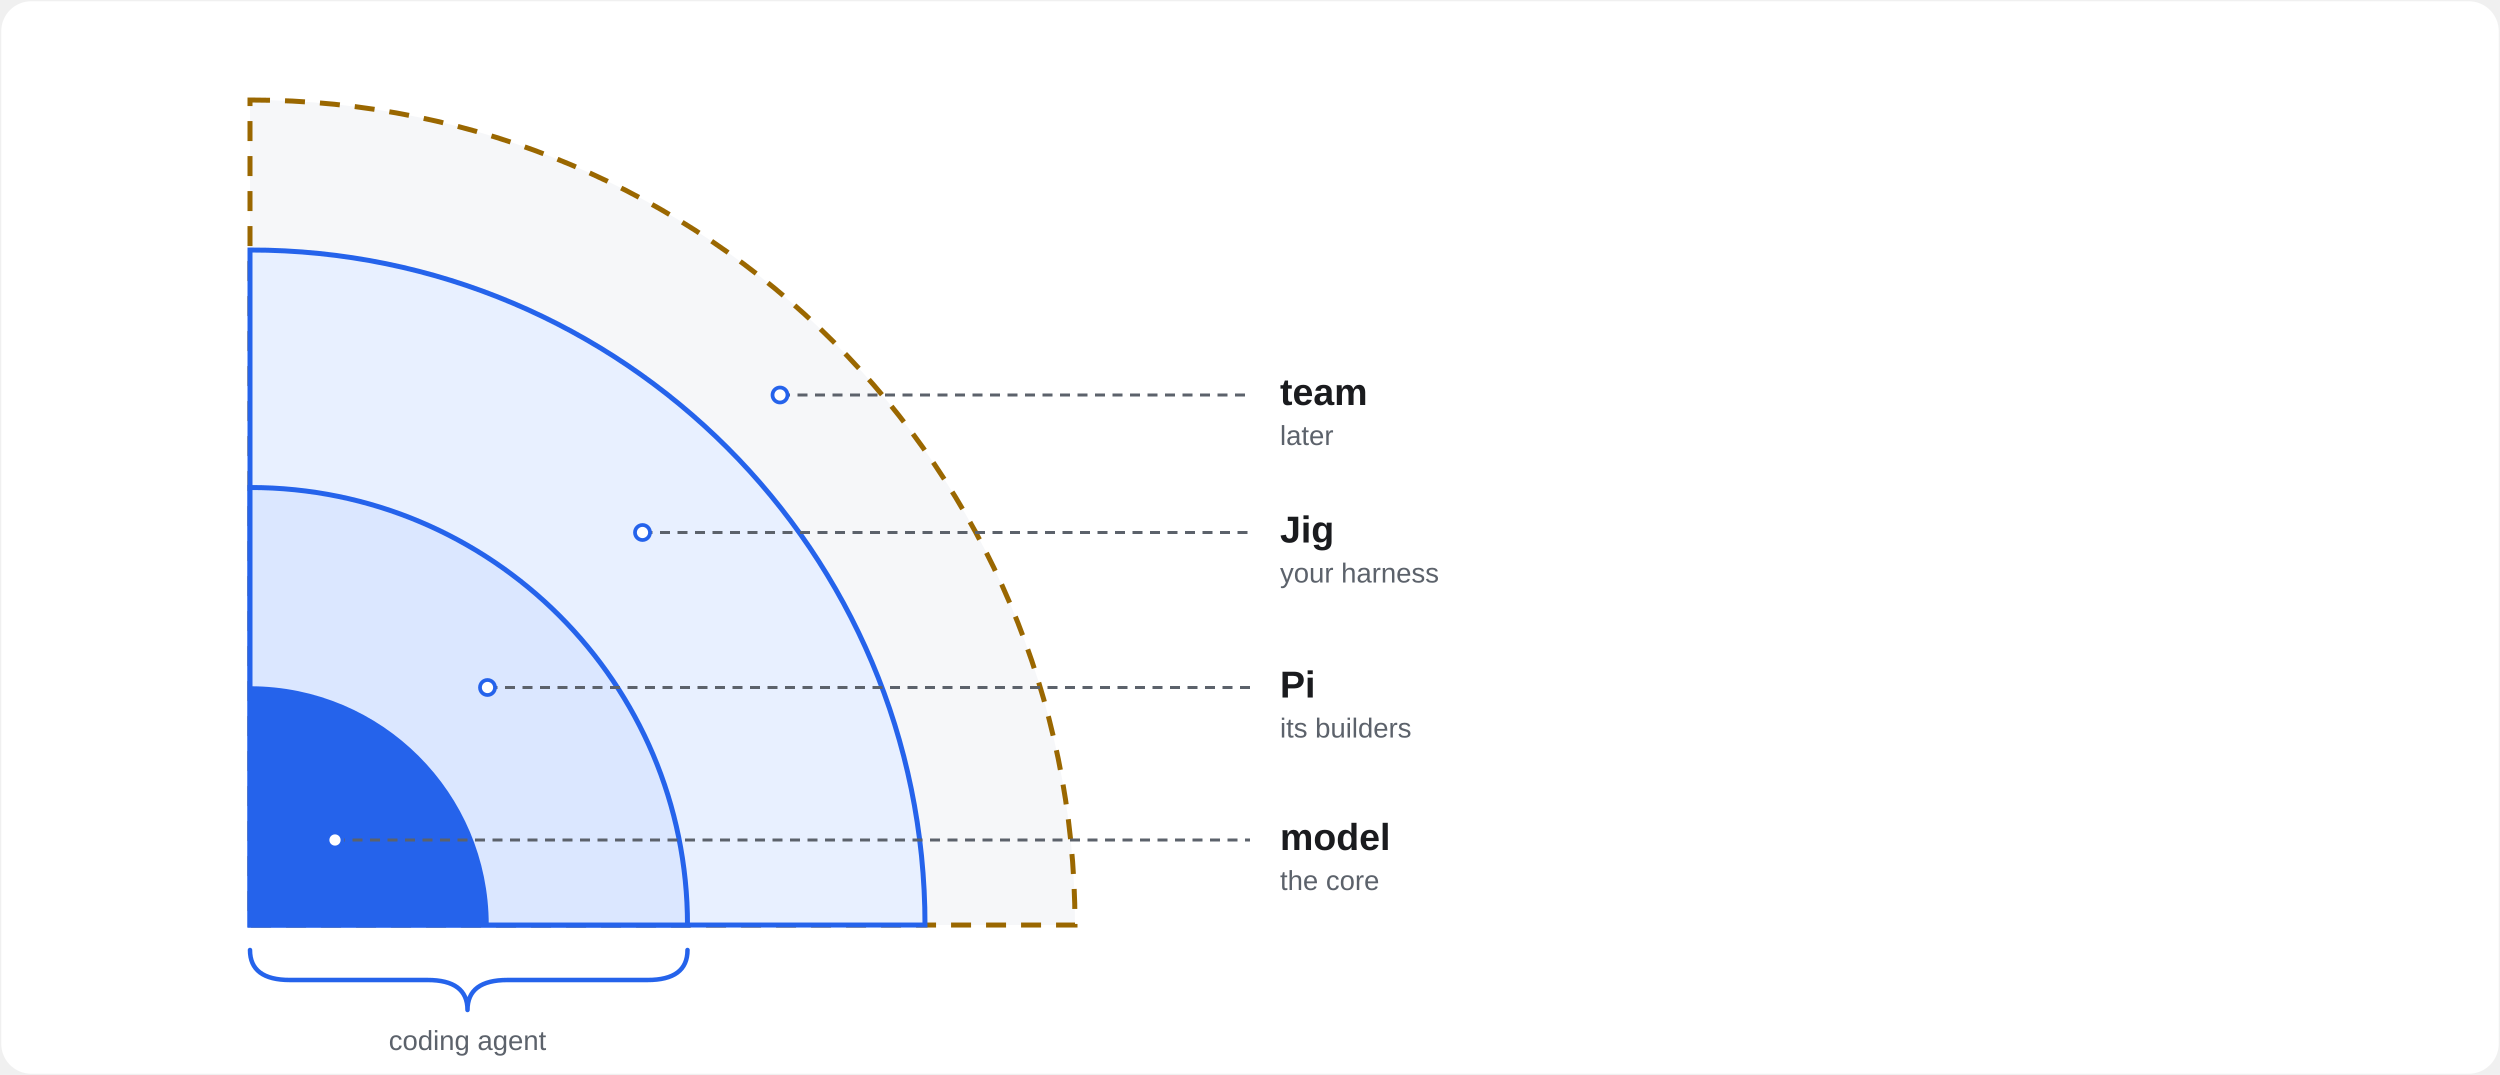
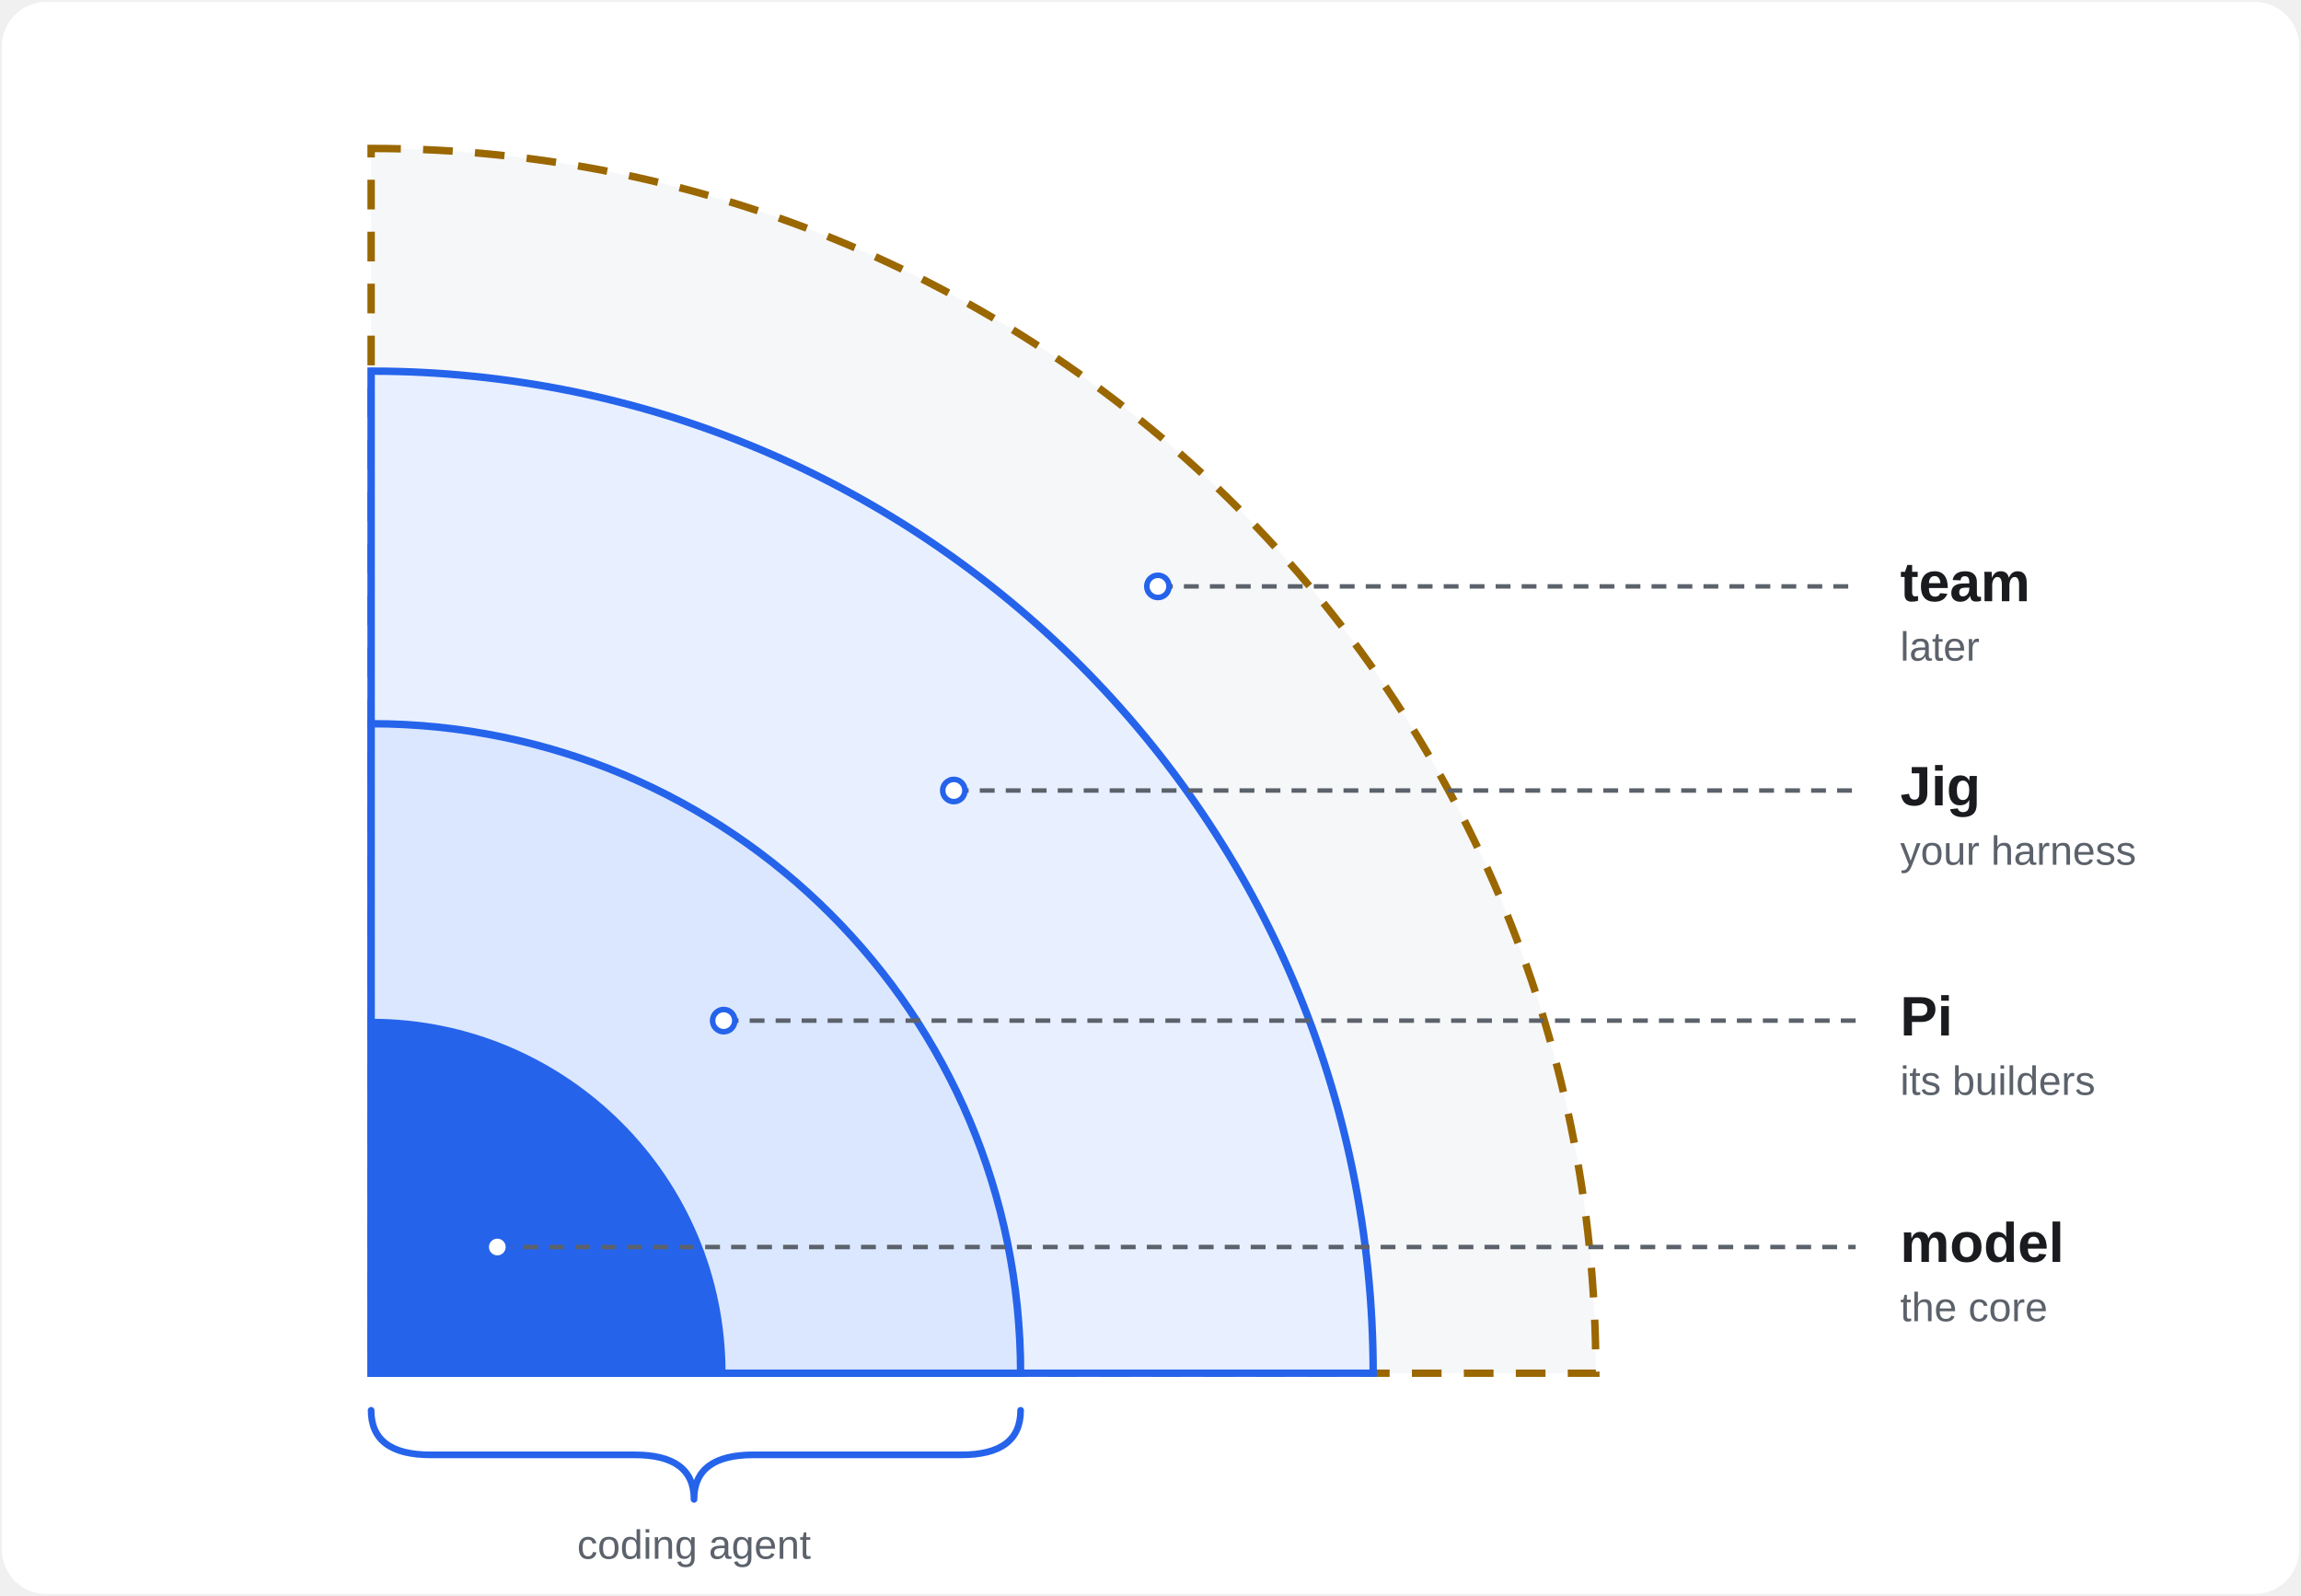
- <svg xmlns="http://www.w3.org/2000/svg" width="1000" height="430" viewBox="0 0 1000 430" role="img" aria-label="Four nested harnesses: the model at the core, Pi as the harness its builders made, Jig as your harness, and a dashed outer ring for a later team harness with shared organizational memory." font-family="IBM Plex Sans, Segoe UI, Arial, sans-serif">
+ <svg xmlns="http://www.w3.org/2000/svg" width="620" height="430" viewBox="0 0 620 430" role="img" aria-label="Four nested harnesses: the model at the core, Pi as the harness its builders made, Jig as your harness, and a dashed outer ring for a later team harness with shared organizational memory." font-family="IBM Plex Sans, Segoe UI, Arial, sans-serif">
  <style>
    .bg{fill:#fff}.team{fill:#f6f7f9;stroke:#9a6700;stroke-width:2;stroke-dasharray:8 6}
    .jig{fill:#e8f0ff;stroke:#2563eb;stroke-width:2}.pi{fill:#dbe7ff;stroke:#2563eb;stroke-width:2}.model{fill:#2563eb;stroke:#2563eb}
    .label{fill:#1a1b1e;font-size:15px;font-weight:700}.sub{fill:#5c626b;font-size:11px}
    .accent{fill:none;stroke:#2563eb;stroke-width:1.8;stroke-linecap:round;stroke-linejoin:round}
    .leader{fill:none;stroke:#5c626b;stroke-width:1.2;stroke-dasharray:4 3}.dot{fill:#fff;stroke:#2563eb;stroke-width:1.5}
    @media (prefers-color-scheme: dark){
      .bg{fill:#111113}.team{fill:#18181b;stroke:#e3b341}.jig{fill:#15203b;stroke:#7aa2f7}.pi{fill:#1b2a4a;stroke:#7aa2f7}.model{fill:#7aa2f7;stroke:#7aa2f7}
      .label{fill:#e7e7ea}.sub{fill:#9a9aa2}.accent{stroke:#7aa2f7}.leader{stroke:#9a9aa2}.dot{fill:#111113;stroke:#7aa2f7}
    }
  </style>
-   <rect class="bg" x="0.5" y="0.5" width="999" height="429" rx="12" />
+   <rect class="bg" x="0.5" y="0.5" width="619" height="429" rx="12" />
  <path class="team" d="M100 40 A330 330 0 0 1 430 370 L100 370 Z" />
  <path class="jig" d="M100 100 A270 270 0 0 1 370 370 L100 370 Z" />
  <path class="pi" d="M100 195 A175 175 0 0 1 275 370 L100 370 Z" />
  <path class="model" d="M100 275 A95 95 0 0 1 195 370 L100 370 Z" />
  <path class="leader" d="M312 158 H500" />
  <circle class="dot" cx="312" cy="158" r="3" />
  <path class="leader" d="M257 213 H500" />
  <circle class="dot" cx="257" cy="213" r="3" />
  <path class="leader" d="M195 275 H500" />
  <circle class="dot" cx="195" cy="275" r="3" />
  <path class="leader" d="M134 336 H500" />
  <circle class="dot" cx="134" cy="336" r="3" />
  <text class="label" x="512" y="162">team</text>
  <text class="sub" x="512" y="178">later</text>
  <text class="label" x="512" y="217">Jig</text>
  <text class="sub" x="512" y="233">your harness</text>
  <text class="label" x="512" y="279">Pi</text>
  <text class="sub" x="512" y="295">its builders</text>
  <text class="label" x="512" y="340">model</text>
  <text class="sub" x="512" y="356">the core</text>
  <path class="accent" d="M100 380 Q100 392 116 392 H171 Q187 392 187 404 Q187 392 203 392 H259 Q275 392 275 380" />
  <text class="sub" x="187" y="420" text-anchor="middle">coding agent</text>
</svg>
